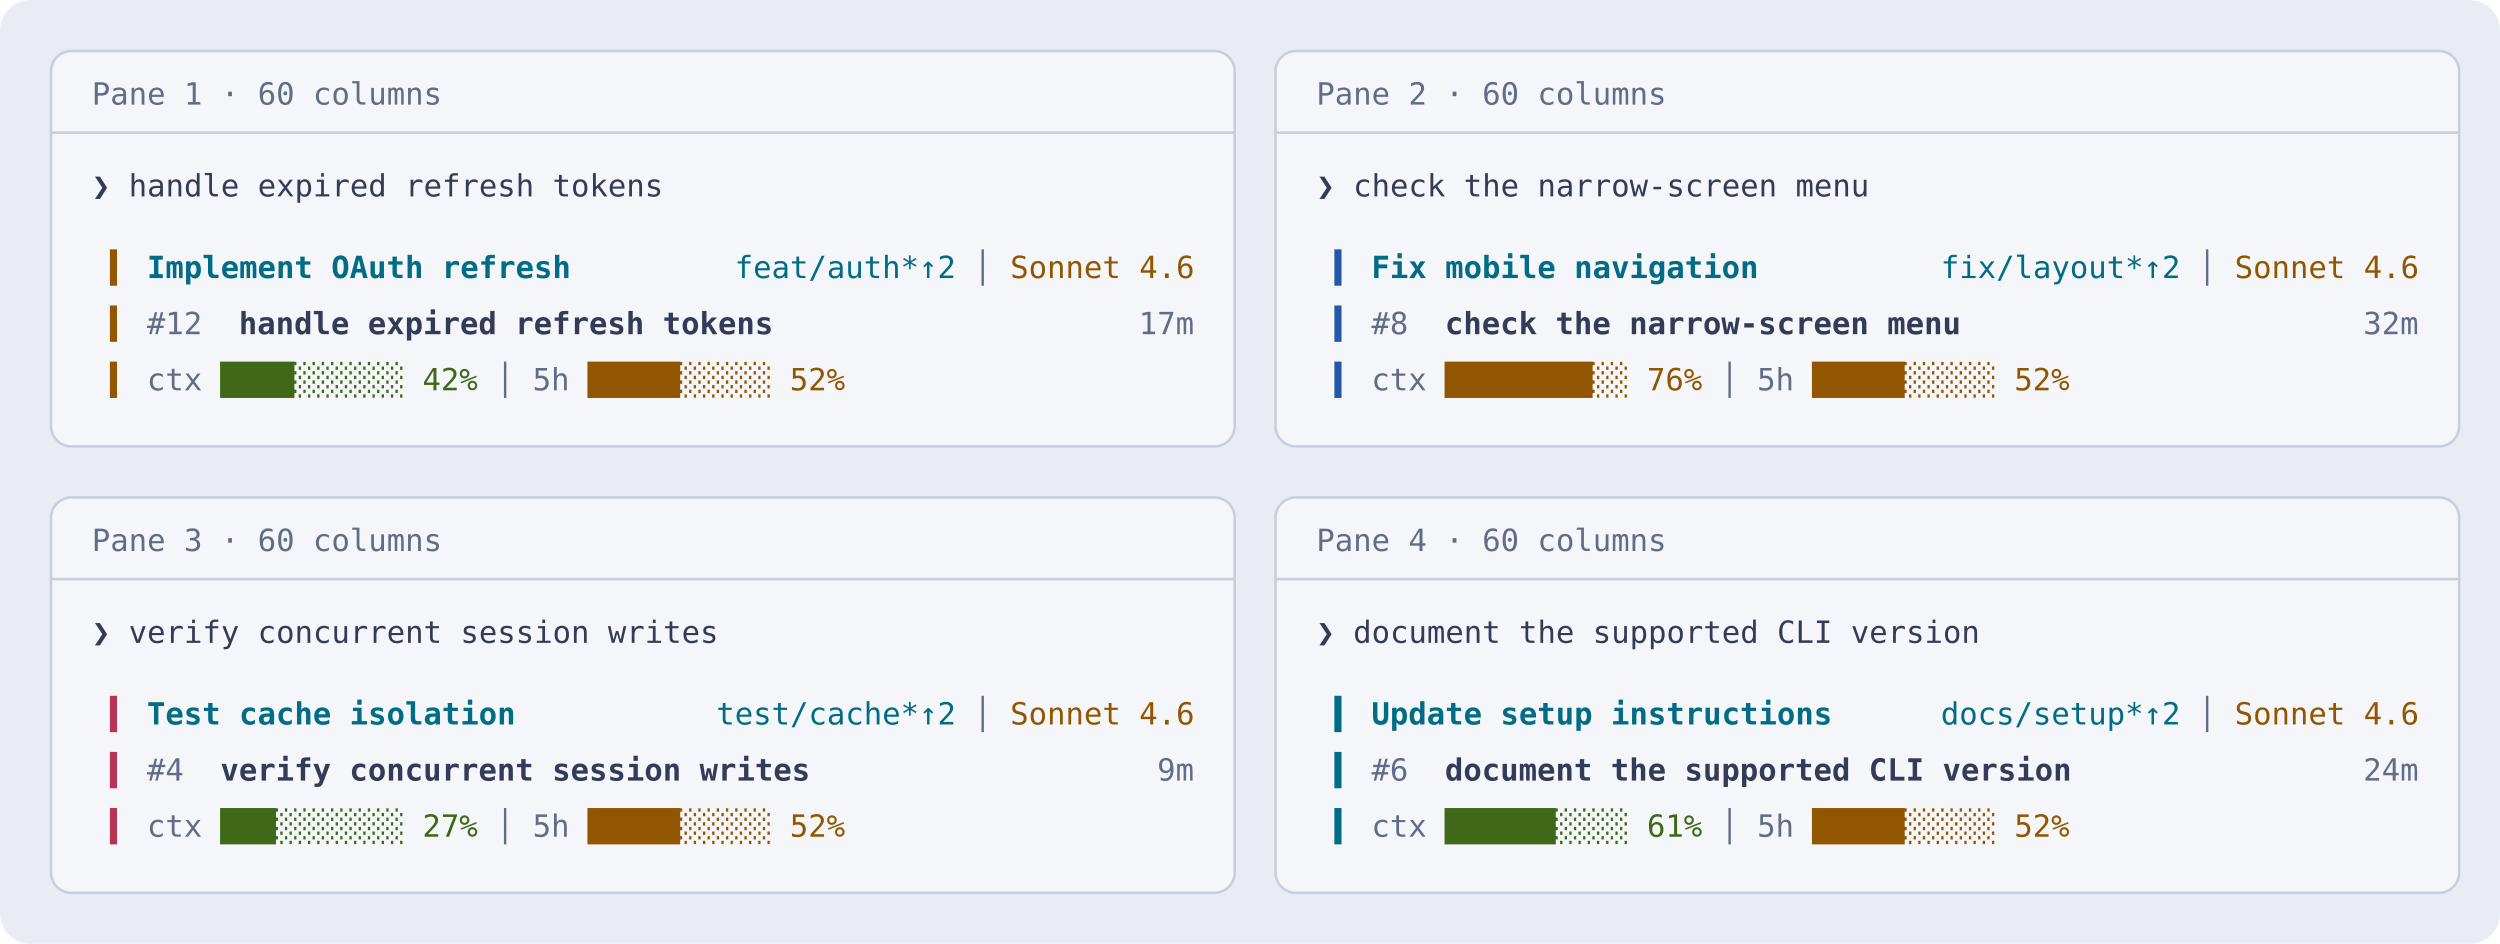
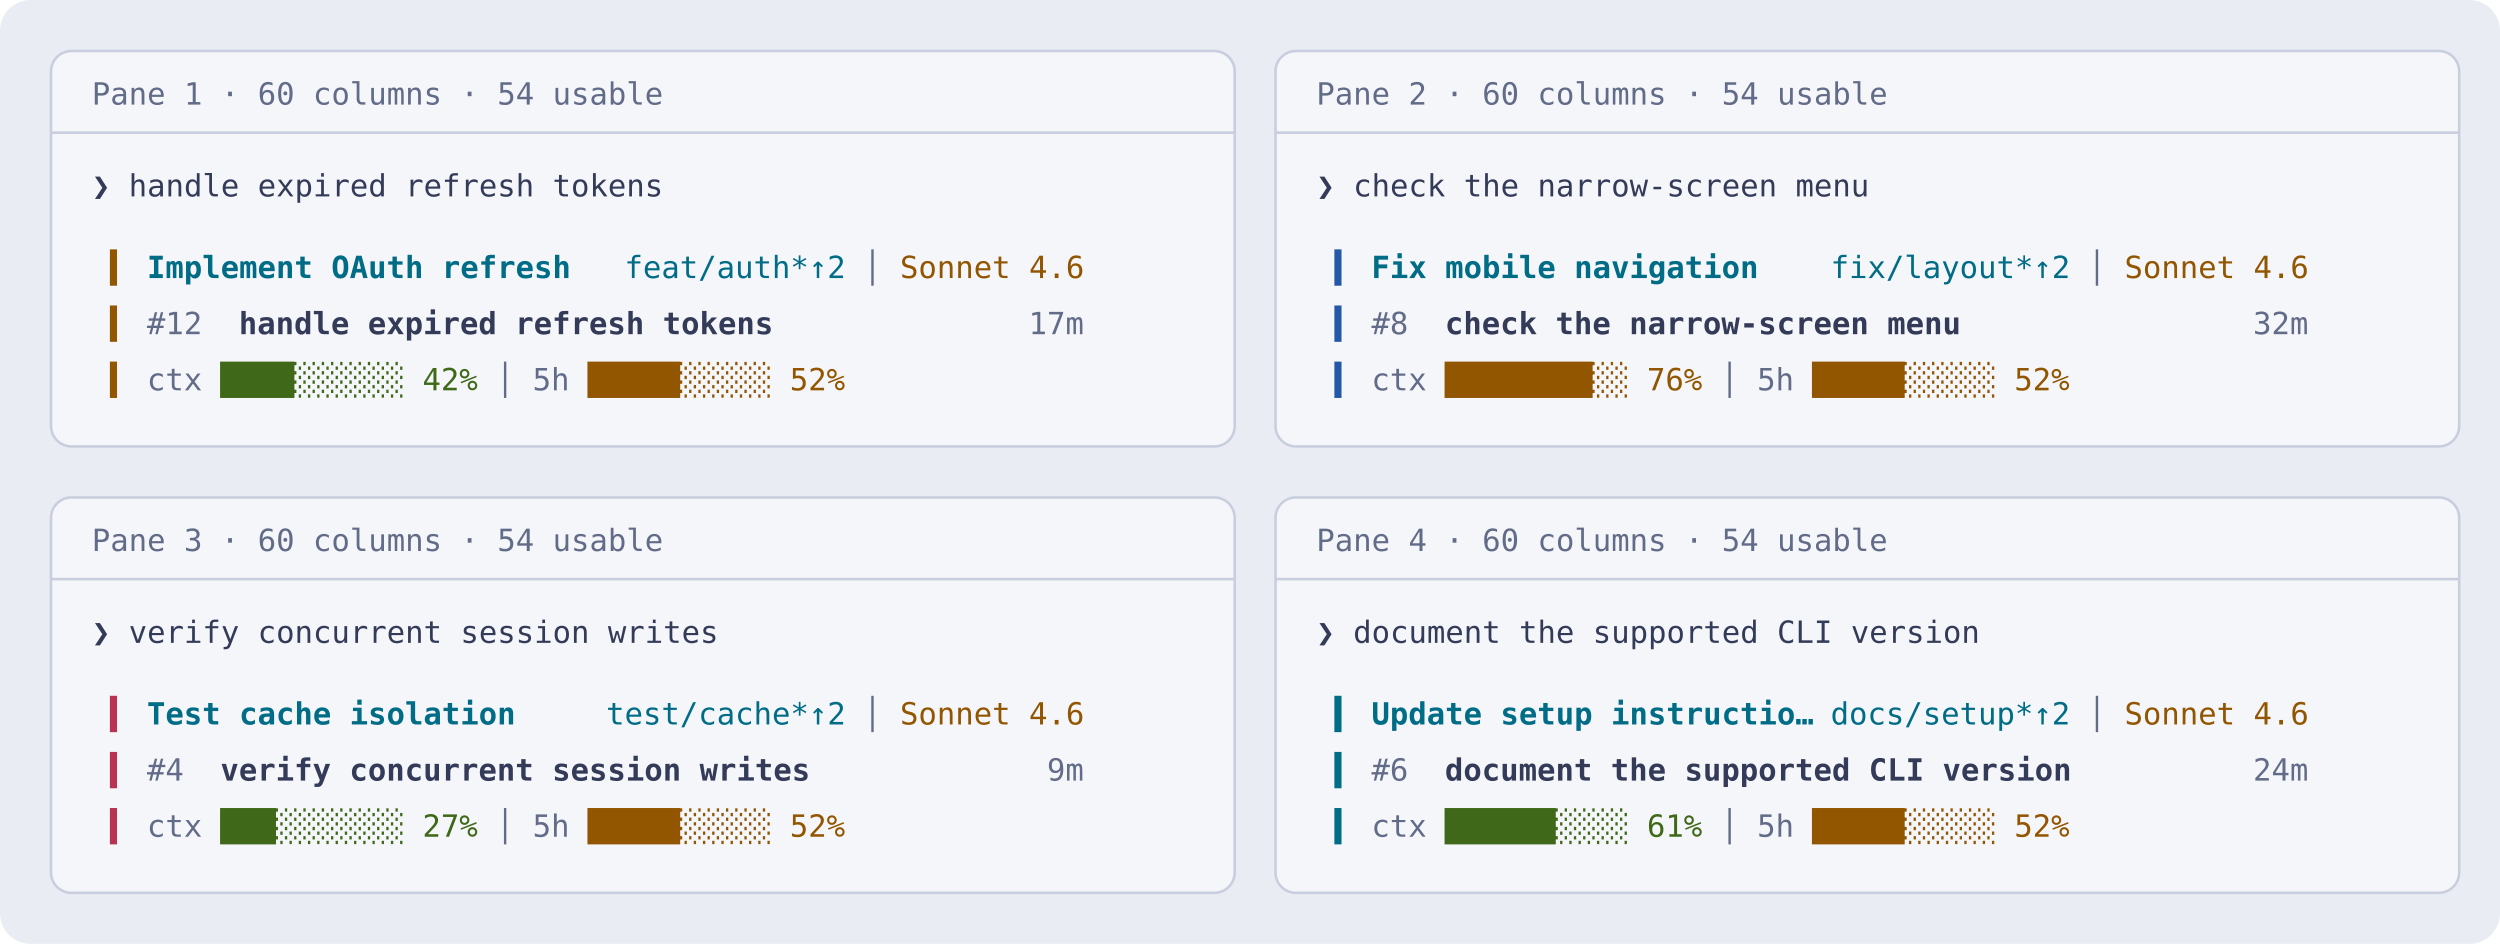
<svg xmlns="http://www.w3.org/2000/svg" width="980" height="370" viewBox="0 0 980 370" role="img">
  <rect width="980" height="370" rx="12" fill="#e9ecf3" />
  <g font-family="Menlo,Consolas,monospace" font-size="12">
    <g transform="translate(20,20)">
      <rect width="464" height="155" rx="8" fill="#f5f6fa" stroke="#c8cede" />
      <path d="M0 32 H464" stroke="#c8cede" />
-       <text x="16" y="21" fill="#626b87">Pane 1 · 60 columns</text>
+       <text x="16" y="21" fill="#626b87">Pane 1 · 60 columns · 54 usable</text>
      <text x="16" y="57" fill="#343b58">❯ handle expired refresh tokens</text>
      <text x="16" y="89" fill="#343b58" font-weight="normal" textLength="7.2" lengthAdjust="spacingAndGlyphs" xml:space="preserve"> </text>
      <text x="23.2" y="89" fill="#925500" font-weight="normal" textLength="7.2" lengthAdjust="spacingAndGlyphs" xml:space="preserve">▍</text>
      <text x="30.4" y="89" fill="#343b58" font-weight="normal" textLength="7.2" lengthAdjust="spacingAndGlyphs" xml:space="preserve"> </text>
      <text x="37.6" y="89" fill="#006c86" font-weight="bold" textLength="165.6" lengthAdjust="spacingAndGlyphs" xml:space="preserve">Implement OAuth refresh</text>
-       <text x="203.2" y="89" fill="#343b58" font-weight="normal" textLength="64.8" lengthAdjust="spacingAndGlyphs" xml:space="preserve">         </text>
-       <text x="268" y="89" fill="#006c86" font-weight="normal" textLength="86.4" lengthAdjust="spacingAndGlyphs" xml:space="preserve">feat/auth*↑2</text>
-       <text x="354.4" y="89" fill="#343b58" font-weight="normal" textLength="7.2" lengthAdjust="spacingAndGlyphs" xml:space="preserve"> </text>
-       <text x="361.6" y="89" fill="#626b87" font-weight="normal" textLength="7.2" lengthAdjust="spacingAndGlyphs" xml:space="preserve">│</text>
-       <text x="368.8" y="89" fill="#343b58" font-weight="normal" textLength="7.2" lengthAdjust="spacingAndGlyphs" xml:space="preserve"> </text>
-       <text x="376" y="89" fill="#925500" font-weight="normal" textLength="72" lengthAdjust="spacingAndGlyphs" xml:space="preserve">Sonnet 4.6</text>
+       <text x="203.2" y="89" fill="#343b58" font-weight="normal" textLength="21.6" lengthAdjust="spacingAndGlyphs" xml:space="preserve">   </text>
+       <text x="224.8" y="89" fill="#006c86" font-weight="normal" textLength="86.4" lengthAdjust="spacingAndGlyphs" xml:space="preserve">feat/auth*↑2</text>
+       <text x="311.2" y="89" fill="#343b58" font-weight="normal" textLength="7.2" lengthAdjust="spacingAndGlyphs" xml:space="preserve"> </text>
+       <text x="318.4" y="89" fill="#626b87" font-weight="normal" textLength="7.2" lengthAdjust="spacingAndGlyphs" xml:space="preserve">│</text>
+       <text x="325.6" y="89" fill="#343b58" font-weight="normal" textLength="7.2" lengthAdjust="spacingAndGlyphs" xml:space="preserve"> </text>
+       <text x="332.8" y="89" fill="#925500" font-weight="normal" textLength="72" lengthAdjust="spacingAndGlyphs" xml:space="preserve">Sonnet 4.6</text>
      <text x="16" y="111" fill="#343b58" font-weight="normal" textLength="7.2" lengthAdjust="spacingAndGlyphs" xml:space="preserve"> </text>
      <text x="23.2" y="111" fill="#925500" font-weight="normal" textLength="7.2" lengthAdjust="spacingAndGlyphs" xml:space="preserve">▍</text>
      <text x="30.4" y="111" fill="#343b58" font-weight="normal" textLength="7.2" lengthAdjust="spacingAndGlyphs" xml:space="preserve"> </text>
      <text x="37.6" y="111" fill="#626b87" font-weight="normal" textLength="36" lengthAdjust="spacingAndGlyphs" xml:space="preserve">#12  </text>
      <text x="73.6" y="111" fill="#343b58" font-weight="bold" textLength="208.8" lengthAdjust="spacingAndGlyphs" xml:space="preserve">handle expired refresh tokens</text>
-       <text x="282.4" y="111" fill="#343b58" font-weight="normal" textLength="144" lengthAdjust="spacingAndGlyphs" xml:space="preserve">                    </text>
-       <text x="426.4" y="111" fill="#626b87" font-weight="normal" textLength="21.6" lengthAdjust="spacingAndGlyphs" xml:space="preserve">17m</text>
+       <text x="282.4" y="111" fill="#343b58" font-weight="normal" textLength="100.8" lengthAdjust="spacingAndGlyphs" xml:space="preserve">              </text>
+       <text x="383.2" y="111" fill="#626b87" font-weight="normal" textLength="21.6" lengthAdjust="spacingAndGlyphs" xml:space="preserve">17m</text>
      <text x="16" y="133" fill="#343b58" font-weight="normal" textLength="7.2" lengthAdjust="spacingAndGlyphs" xml:space="preserve"> </text>
      <text x="23.2" y="133" fill="#925500" font-weight="normal" textLength="7.2" lengthAdjust="spacingAndGlyphs" xml:space="preserve">▍</text>
      <text x="30.4" y="133" fill="#343b58" font-weight="normal" textLength="7.2" lengthAdjust="spacingAndGlyphs" xml:space="preserve"> </text>
      <text x="37.6" y="133" fill="#626b87" font-weight="normal" textLength="21.6" lengthAdjust="spacingAndGlyphs" xml:space="preserve">ctx</text>
      <text x="59.2" y="133" fill="#343b58" font-weight="normal" textLength="7.2" lengthAdjust="spacingAndGlyphs" xml:space="preserve"> </text>
      <text x="66.4" y="133" fill="#3f6818" font-weight="normal" textLength="72" lengthAdjust="spacingAndGlyphs" xml:space="preserve">████░░░░░░</text>
      <text x="138.4" y="133" fill="#343b58" font-weight="normal" textLength="7.2" lengthAdjust="spacingAndGlyphs" xml:space="preserve"> </text>
      <text x="145.6" y="133" fill="#3f6818" font-weight="normal" textLength="21.6" lengthAdjust="spacingAndGlyphs" xml:space="preserve">42%</text>
      <text x="167.2" y="133" fill="#343b58" font-weight="normal" textLength="7.2" lengthAdjust="spacingAndGlyphs" xml:space="preserve"> </text>
      <text x="174.4" y="133" fill="#626b87" font-weight="normal" textLength="7.2" lengthAdjust="spacingAndGlyphs" xml:space="preserve">│</text>
      <text x="181.6" y="133" fill="#343b58" font-weight="normal" textLength="7.2" lengthAdjust="spacingAndGlyphs" xml:space="preserve"> </text>
      <text x="188.8" y="133" fill="#626b87" font-weight="normal" textLength="14.4" lengthAdjust="spacingAndGlyphs" xml:space="preserve">5h</text>
      <text x="203.2" y="133" fill="#343b58" font-weight="normal" textLength="7.2" lengthAdjust="spacingAndGlyphs" xml:space="preserve"> </text>
      <text x="210.4" y="133" fill="#925500" font-weight="normal" textLength="72" lengthAdjust="spacingAndGlyphs" xml:space="preserve">█████░░░░░</text>
      <text x="282.4" y="133" fill="#343b58" font-weight="normal" textLength="7.2" lengthAdjust="spacingAndGlyphs" xml:space="preserve"> </text>
      <text x="289.6" y="133" fill="#925500" font-weight="normal" textLength="21.6" lengthAdjust="spacingAndGlyphs" xml:space="preserve">52%</text>
    </g>
    <g transform="translate(500,20)">
      <rect width="464" height="155" rx="8" fill="#f5f6fa" stroke="#c8cede" />
      <path d="M0 32 H464" stroke="#c8cede" />
-       <text x="16" y="21" fill="#626b87">Pane 2 · 60 columns</text>
+       <text x="16" y="21" fill="#626b87">Pane 2 · 60 columns · 54 usable</text>
      <text x="16" y="57" fill="#343b58">❯ check the narrow-screen menu</text>
      <text x="16" y="89" fill="#343b58" font-weight="normal" textLength="7.2" lengthAdjust="spacingAndGlyphs" xml:space="preserve"> </text>
      <text x="23.2" y="89" fill="#2458a6" font-weight="normal" textLength="7.2" lengthAdjust="spacingAndGlyphs" xml:space="preserve">▍</text>
      <text x="30.4" y="89" fill="#343b58" font-weight="normal" textLength="7.2" lengthAdjust="spacingAndGlyphs" xml:space="preserve"> </text>
      <text x="37.6" y="89" fill="#006c86" font-weight="bold" textLength="151.2" lengthAdjust="spacingAndGlyphs" xml:space="preserve">Fix mobile navigation</text>
-       <text x="188.8" y="89" fill="#343b58" font-weight="normal" textLength="72" lengthAdjust="spacingAndGlyphs" xml:space="preserve">          </text>
-       <text x="260.8" y="89" fill="#006c86" font-weight="normal" textLength="93.6" lengthAdjust="spacingAndGlyphs" xml:space="preserve">fix/layout*↑2</text>
-       <text x="354.4" y="89" fill="#343b58" font-weight="normal" textLength="7.2" lengthAdjust="spacingAndGlyphs" xml:space="preserve"> </text>
-       <text x="361.6" y="89" fill="#626b87" font-weight="normal" textLength="7.2" lengthAdjust="spacingAndGlyphs" xml:space="preserve">│</text>
-       <text x="368.8" y="89" fill="#343b58" font-weight="normal" textLength="7.2" lengthAdjust="spacingAndGlyphs" xml:space="preserve"> </text>
-       <text x="376" y="89" fill="#925500" font-weight="normal" textLength="72" lengthAdjust="spacingAndGlyphs" xml:space="preserve">Sonnet 4.6</text>
+       <text x="188.8" y="89" fill="#343b58" font-weight="normal" textLength="28.8" lengthAdjust="spacingAndGlyphs" xml:space="preserve">    </text>
+       <text x="217.6" y="89" fill="#006c86" font-weight="normal" textLength="93.6" lengthAdjust="spacingAndGlyphs" xml:space="preserve">fix/layout*↑2</text>
+       <text x="311.2" y="89" fill="#343b58" font-weight="normal" textLength="7.2" lengthAdjust="spacingAndGlyphs" xml:space="preserve"> </text>
+       <text x="318.4" y="89" fill="#626b87" font-weight="normal" textLength="7.2" lengthAdjust="spacingAndGlyphs" xml:space="preserve">│</text>
+       <text x="325.6" y="89" fill="#343b58" font-weight="normal" textLength="7.2" lengthAdjust="spacingAndGlyphs" xml:space="preserve"> </text>
+       <text x="332.8" y="89" fill="#925500" font-weight="normal" textLength="72" lengthAdjust="spacingAndGlyphs" xml:space="preserve">Sonnet 4.6</text>
      <text x="16" y="111" fill="#343b58" font-weight="normal" textLength="7.2" lengthAdjust="spacingAndGlyphs" xml:space="preserve"> </text>
      <text x="23.2" y="111" fill="#2458a6" font-weight="normal" textLength="7.2" lengthAdjust="spacingAndGlyphs" xml:space="preserve">▍</text>
      <text x="30.4" y="111" fill="#343b58" font-weight="normal" textLength="7.2" lengthAdjust="spacingAndGlyphs" xml:space="preserve"> </text>
      <text x="37.6" y="111" fill="#626b87" font-weight="normal" textLength="28.8" lengthAdjust="spacingAndGlyphs" xml:space="preserve">#8  </text>
      <text x="66.4" y="111" fill="#343b58" font-weight="bold" textLength="201.6" lengthAdjust="spacingAndGlyphs" xml:space="preserve">check the narrow-screen menu</text>
-       <text x="268" y="111" fill="#343b58" font-weight="normal" textLength="158.4" lengthAdjust="spacingAndGlyphs" xml:space="preserve">                      </text>
-       <text x="426.4" y="111" fill="#626b87" font-weight="normal" textLength="21.6" lengthAdjust="spacingAndGlyphs" xml:space="preserve">32m</text>
+       <text x="268" y="111" fill="#343b58" font-weight="normal" textLength="115.2" lengthAdjust="spacingAndGlyphs" xml:space="preserve">                </text>
+       <text x="383.2" y="111" fill="#626b87" font-weight="normal" textLength="21.6" lengthAdjust="spacingAndGlyphs" xml:space="preserve">32m</text>
      <text x="16" y="133" fill="#343b58" font-weight="normal" textLength="7.2" lengthAdjust="spacingAndGlyphs" xml:space="preserve"> </text>
      <text x="23.2" y="133" fill="#2458a6" font-weight="normal" textLength="7.2" lengthAdjust="spacingAndGlyphs" xml:space="preserve">▍</text>
      <text x="30.4" y="133" fill="#343b58" font-weight="normal" textLength="7.2" lengthAdjust="spacingAndGlyphs" xml:space="preserve"> </text>
      <text x="37.6" y="133" fill="#626b87" font-weight="normal" textLength="21.6" lengthAdjust="spacingAndGlyphs" xml:space="preserve">ctx</text>
      <text x="59.2" y="133" fill="#343b58" font-weight="normal" textLength="7.2" lengthAdjust="spacingAndGlyphs" xml:space="preserve"> </text>
      <text x="66.4" y="133" fill="#925500" font-weight="normal" textLength="72" lengthAdjust="spacingAndGlyphs" xml:space="preserve">████████░░</text>
      <text x="138.4" y="133" fill="#343b58" font-weight="normal" textLength="7.2" lengthAdjust="spacingAndGlyphs" xml:space="preserve"> </text>
      <text x="145.6" y="133" fill="#925500" font-weight="normal" textLength="21.6" lengthAdjust="spacingAndGlyphs" xml:space="preserve">76%</text>
      <text x="167.2" y="133" fill="#343b58" font-weight="normal" textLength="7.2" lengthAdjust="spacingAndGlyphs" xml:space="preserve"> </text>
      <text x="174.4" y="133" fill="#626b87" font-weight="normal" textLength="7.2" lengthAdjust="spacingAndGlyphs" xml:space="preserve">│</text>
      <text x="181.6" y="133" fill="#343b58" font-weight="normal" textLength="7.2" lengthAdjust="spacingAndGlyphs" xml:space="preserve"> </text>
      <text x="188.8" y="133" fill="#626b87" font-weight="normal" textLength="14.4" lengthAdjust="spacingAndGlyphs" xml:space="preserve">5h</text>
      <text x="203.2" y="133" fill="#343b58" font-weight="normal" textLength="7.2" lengthAdjust="spacingAndGlyphs" xml:space="preserve"> </text>
      <text x="210.4" y="133" fill="#925500" font-weight="normal" textLength="72" lengthAdjust="spacingAndGlyphs" xml:space="preserve">█████░░░░░</text>
      <text x="282.4" y="133" fill="#343b58" font-weight="normal" textLength="7.2" lengthAdjust="spacingAndGlyphs" xml:space="preserve"> </text>
      <text x="289.6" y="133" fill="#925500" font-weight="normal" textLength="21.6" lengthAdjust="spacingAndGlyphs" xml:space="preserve">52%</text>
    </g>
    <g transform="translate(20,195)">
      <rect width="464" height="155" rx="8" fill="#f5f6fa" stroke="#c8cede" />
      <path d="M0 32 H464" stroke="#c8cede" />
-       <text x="16" y="21" fill="#626b87">Pane 3 · 60 columns</text>
+       <text x="16" y="21" fill="#626b87">Pane 3 · 60 columns · 54 usable</text>
      <text x="16" y="57" fill="#343b58">❯ verify concurrent session writes</text>
      <text x="16" y="89" fill="#343b58" font-weight="normal" textLength="7.2" lengthAdjust="spacingAndGlyphs" xml:space="preserve"> </text>
      <text x="23.2" y="89" fill="#b83251" font-weight="normal" textLength="7.2" lengthAdjust="spacingAndGlyphs" xml:space="preserve">▍</text>
      <text x="30.4" y="89" fill="#343b58" font-weight="normal" textLength="7.2" lengthAdjust="spacingAndGlyphs" xml:space="preserve"> </text>
      <text x="37.6" y="89" fill="#006c86" font-weight="bold" textLength="144" lengthAdjust="spacingAndGlyphs" xml:space="preserve">Test cache isolation</text>
-       <text x="181.6" y="89" fill="#343b58" font-weight="normal" textLength="79.2" lengthAdjust="spacingAndGlyphs" xml:space="preserve">           </text>
-       <text x="260.8" y="89" fill="#006c86" font-weight="normal" textLength="93.6" lengthAdjust="spacingAndGlyphs" xml:space="preserve">test/cache*↑2</text>
-       <text x="354.4" y="89" fill="#343b58" font-weight="normal" textLength="7.2" lengthAdjust="spacingAndGlyphs" xml:space="preserve"> </text>
-       <text x="361.6" y="89" fill="#626b87" font-weight="normal" textLength="7.2" lengthAdjust="spacingAndGlyphs" xml:space="preserve">│</text>
-       <text x="368.8" y="89" fill="#343b58" font-weight="normal" textLength="7.2" lengthAdjust="spacingAndGlyphs" xml:space="preserve"> </text>
-       <text x="376" y="89" fill="#925500" font-weight="normal" textLength="72" lengthAdjust="spacingAndGlyphs" xml:space="preserve">Sonnet 4.6</text>
+       <text x="181.6" y="89" fill="#343b58" font-weight="normal" textLength="36" lengthAdjust="spacingAndGlyphs" xml:space="preserve">     </text>
+       <text x="217.6" y="89" fill="#006c86" font-weight="normal" textLength="93.6" lengthAdjust="spacingAndGlyphs" xml:space="preserve">test/cache*↑2</text>
+       <text x="311.2" y="89" fill="#343b58" font-weight="normal" textLength="7.2" lengthAdjust="spacingAndGlyphs" xml:space="preserve"> </text>
+       <text x="318.4" y="89" fill="#626b87" font-weight="normal" textLength="7.2" lengthAdjust="spacingAndGlyphs" xml:space="preserve">│</text>
+       <text x="325.6" y="89" fill="#343b58" font-weight="normal" textLength="7.2" lengthAdjust="spacingAndGlyphs" xml:space="preserve"> </text>
+       <text x="332.8" y="89" fill="#925500" font-weight="normal" textLength="72" lengthAdjust="spacingAndGlyphs" xml:space="preserve">Sonnet 4.6</text>
      <text x="16" y="111" fill="#343b58" font-weight="normal" textLength="7.2" lengthAdjust="spacingAndGlyphs" xml:space="preserve"> </text>
      <text x="23.2" y="111" fill="#b83251" font-weight="normal" textLength="7.2" lengthAdjust="spacingAndGlyphs" xml:space="preserve">▍</text>
      <text x="30.4" y="111" fill="#343b58" font-weight="normal" textLength="7.2" lengthAdjust="spacingAndGlyphs" xml:space="preserve"> </text>
      <text x="37.6" y="111" fill="#626b87" font-weight="normal" textLength="28.8" lengthAdjust="spacingAndGlyphs" xml:space="preserve">#4  </text>
      <text x="66.4" y="111" fill="#343b58" font-weight="bold" textLength="230.4" lengthAdjust="spacingAndGlyphs" xml:space="preserve">verify concurrent session writes</text>
-       <text x="296.8" y="111" fill="#343b58" font-weight="normal" textLength="136.8" lengthAdjust="spacingAndGlyphs" xml:space="preserve">                   </text>
-       <text x="433.6" y="111" fill="#626b87" font-weight="normal" textLength="14.4" lengthAdjust="spacingAndGlyphs" xml:space="preserve">9m</text>
+       <text x="296.8" y="111" fill="#343b58" font-weight="normal" textLength="93.6" lengthAdjust="spacingAndGlyphs" xml:space="preserve">             </text>
+       <text x="390.4" y="111" fill="#626b87" font-weight="normal" textLength="14.4" lengthAdjust="spacingAndGlyphs" xml:space="preserve">9m</text>
      <text x="16" y="133" fill="#343b58" font-weight="normal" textLength="7.2" lengthAdjust="spacingAndGlyphs" xml:space="preserve"> </text>
      <text x="23.2" y="133" fill="#b83251" font-weight="normal" textLength="7.2" lengthAdjust="spacingAndGlyphs" xml:space="preserve">▍</text>
      <text x="30.4" y="133" fill="#343b58" font-weight="normal" textLength="7.2" lengthAdjust="spacingAndGlyphs" xml:space="preserve"> </text>
      <text x="37.6" y="133" fill="#626b87" font-weight="normal" textLength="21.6" lengthAdjust="spacingAndGlyphs" xml:space="preserve">ctx</text>
      <text x="59.2" y="133" fill="#343b58" font-weight="normal" textLength="7.2" lengthAdjust="spacingAndGlyphs" xml:space="preserve"> </text>
      <text x="66.4" y="133" fill="#3f6818" font-weight="normal" textLength="72" lengthAdjust="spacingAndGlyphs" xml:space="preserve">███░░░░░░░</text>
      <text x="138.4" y="133" fill="#343b58" font-weight="normal" textLength="7.2" lengthAdjust="spacingAndGlyphs" xml:space="preserve"> </text>
      <text x="145.6" y="133" fill="#3f6818" font-weight="normal" textLength="21.6" lengthAdjust="spacingAndGlyphs" xml:space="preserve">27%</text>
      <text x="167.2" y="133" fill="#343b58" font-weight="normal" textLength="7.2" lengthAdjust="spacingAndGlyphs" xml:space="preserve"> </text>
      <text x="174.4" y="133" fill="#626b87" font-weight="normal" textLength="7.2" lengthAdjust="spacingAndGlyphs" xml:space="preserve">│</text>
      <text x="181.6" y="133" fill="#343b58" font-weight="normal" textLength="7.2" lengthAdjust="spacingAndGlyphs" xml:space="preserve"> </text>
      <text x="188.8" y="133" fill="#626b87" font-weight="normal" textLength="14.4" lengthAdjust="spacingAndGlyphs" xml:space="preserve">5h</text>
      <text x="203.2" y="133" fill="#343b58" font-weight="normal" textLength="7.2" lengthAdjust="spacingAndGlyphs" xml:space="preserve"> </text>
      <text x="210.4" y="133" fill="#925500" font-weight="normal" textLength="72" lengthAdjust="spacingAndGlyphs" xml:space="preserve">█████░░░░░</text>
      <text x="282.4" y="133" fill="#343b58" font-weight="normal" textLength="7.2" lengthAdjust="spacingAndGlyphs" xml:space="preserve"> </text>
      <text x="289.6" y="133" fill="#925500" font-weight="normal" textLength="21.6" lengthAdjust="spacingAndGlyphs" xml:space="preserve">52%</text>
    </g>
    <g transform="translate(500,195)">
      <rect width="464" height="155" rx="8" fill="#f5f6fa" stroke="#c8cede" />
      <path d="M0 32 H464" stroke="#c8cede" />
-       <text x="16" y="21" fill="#626b87">Pane 4 · 60 columns</text>
+       <text x="16" y="21" fill="#626b87">Pane 4 · 60 columns · 54 usable</text>
      <text x="16" y="57" fill="#343b58">❯ document the supported CLI version</text>
      <text x="16" y="89" fill="#343b58" font-weight="normal" textLength="7.2" lengthAdjust="spacingAndGlyphs" xml:space="preserve"> </text>
      <text x="23.2" y="89" fill="#006c86" font-weight="normal" textLength="7.2" lengthAdjust="spacingAndGlyphs" xml:space="preserve">▍</text>
      <text x="30.4" y="89" fill="#343b58" font-weight="normal" textLength="7.2" lengthAdjust="spacingAndGlyphs" xml:space="preserve"> </text>
-       <text x="37.6" y="89" fill="#006c86" font-weight="bold" textLength="180" lengthAdjust="spacingAndGlyphs" xml:space="preserve">Update setup instructions</text>
-       <text x="217.6" y="89" fill="#343b58" font-weight="normal" textLength="43.2" lengthAdjust="spacingAndGlyphs" xml:space="preserve">      </text>
-       <text x="260.8" y="89" fill="#006c86" font-weight="normal" textLength="93.6" lengthAdjust="spacingAndGlyphs" xml:space="preserve">docs/setup*↑2</text>
-       <text x="354.4" y="89" fill="#343b58" font-weight="normal" textLength="7.2" lengthAdjust="spacingAndGlyphs" xml:space="preserve"> </text>
-       <text x="361.6" y="89" fill="#626b87" font-weight="normal" textLength="7.2" lengthAdjust="spacingAndGlyphs" xml:space="preserve">│</text>
-       <text x="368.8" y="89" fill="#343b58" font-weight="normal" textLength="7.2" lengthAdjust="spacingAndGlyphs" xml:space="preserve"> </text>
-       <text x="376" y="89" fill="#925500" font-weight="normal" textLength="72" lengthAdjust="spacingAndGlyphs" xml:space="preserve">Sonnet 4.6</text>
+       <text x="37.6" y="89" fill="#006c86" font-weight="bold" textLength="172.8" lengthAdjust="spacingAndGlyphs" xml:space="preserve">Update setup instructio…</text>
+       <text x="210.4" y="89" fill="#343b58" font-weight="normal" textLength="7.2" lengthAdjust="spacingAndGlyphs" xml:space="preserve"> </text>
+       <text x="217.6" y="89" fill="#006c86" font-weight="normal" textLength="93.6" lengthAdjust="spacingAndGlyphs" xml:space="preserve">docs/setup*↑2</text>
+       <text x="311.2" y="89" fill="#343b58" font-weight="normal" textLength="7.2" lengthAdjust="spacingAndGlyphs" xml:space="preserve"> </text>
+       <text x="318.4" y="89" fill="#626b87" font-weight="normal" textLength="7.2" lengthAdjust="spacingAndGlyphs" xml:space="preserve">│</text>
+       <text x="325.6" y="89" fill="#343b58" font-weight="normal" textLength="7.2" lengthAdjust="spacingAndGlyphs" xml:space="preserve"> </text>
+       <text x="332.8" y="89" fill="#925500" font-weight="normal" textLength="72" lengthAdjust="spacingAndGlyphs" xml:space="preserve">Sonnet 4.6</text>
      <text x="16" y="111" fill="#343b58" font-weight="normal" textLength="7.2" lengthAdjust="spacingAndGlyphs" xml:space="preserve"> </text>
      <text x="23.2" y="111" fill="#006c86" font-weight="normal" textLength="7.2" lengthAdjust="spacingAndGlyphs" xml:space="preserve">▍</text>
      <text x="30.4" y="111" fill="#343b58" font-weight="normal" textLength="7.2" lengthAdjust="spacingAndGlyphs" xml:space="preserve"> </text>
      <text x="37.6" y="111" fill="#626b87" font-weight="normal" textLength="28.8" lengthAdjust="spacingAndGlyphs" xml:space="preserve">#6  </text>
      <text x="66.4" y="111" fill="#343b58" font-weight="bold" textLength="244.8" lengthAdjust="spacingAndGlyphs" xml:space="preserve">document the supported CLI version</text>
-       <text x="311.2" y="111" fill="#343b58" font-weight="normal" textLength="115.2" lengthAdjust="spacingAndGlyphs" xml:space="preserve">                </text>
-       <text x="426.4" y="111" fill="#626b87" font-weight="normal" textLength="21.6" lengthAdjust="spacingAndGlyphs" xml:space="preserve">24m</text>
+       <text x="311.2" y="111" fill="#343b58" font-weight="normal" textLength="72" lengthAdjust="spacingAndGlyphs" xml:space="preserve">          </text>
+       <text x="383.2" y="111" fill="#626b87" font-weight="normal" textLength="21.6" lengthAdjust="spacingAndGlyphs" xml:space="preserve">24m</text>
      <text x="16" y="133" fill="#343b58" font-weight="normal" textLength="7.2" lengthAdjust="spacingAndGlyphs" xml:space="preserve"> </text>
      <text x="23.2" y="133" fill="#006c86" font-weight="normal" textLength="7.2" lengthAdjust="spacingAndGlyphs" xml:space="preserve">▍</text>
      <text x="30.4" y="133" fill="#343b58" font-weight="normal" textLength="7.2" lengthAdjust="spacingAndGlyphs" xml:space="preserve"> </text>
      <text x="37.6" y="133" fill="#626b87" font-weight="normal" textLength="21.6" lengthAdjust="spacingAndGlyphs" xml:space="preserve">ctx</text>
      <text x="59.2" y="133" fill="#343b58" font-weight="normal" textLength="7.2" lengthAdjust="spacingAndGlyphs" xml:space="preserve"> </text>
      <text x="66.4" y="133" fill="#3f6818" font-weight="normal" textLength="72" lengthAdjust="spacingAndGlyphs" xml:space="preserve">██████░░░░</text>
      <text x="138.4" y="133" fill="#343b58" font-weight="normal" textLength="7.2" lengthAdjust="spacingAndGlyphs" xml:space="preserve"> </text>
      <text x="145.6" y="133" fill="#3f6818" font-weight="normal" textLength="21.6" lengthAdjust="spacingAndGlyphs" xml:space="preserve">61%</text>
      <text x="167.2" y="133" fill="#343b58" font-weight="normal" textLength="7.2" lengthAdjust="spacingAndGlyphs" xml:space="preserve"> </text>
      <text x="174.4" y="133" fill="#626b87" font-weight="normal" textLength="7.2" lengthAdjust="spacingAndGlyphs" xml:space="preserve">│</text>
      <text x="181.6" y="133" fill="#343b58" font-weight="normal" textLength="7.2" lengthAdjust="spacingAndGlyphs" xml:space="preserve"> </text>
      <text x="188.8" y="133" fill="#626b87" font-weight="normal" textLength="14.4" lengthAdjust="spacingAndGlyphs" xml:space="preserve">5h</text>
      <text x="203.2" y="133" fill="#343b58" font-weight="normal" textLength="7.2" lengthAdjust="spacingAndGlyphs" xml:space="preserve"> </text>
      <text x="210.4" y="133" fill="#925500" font-weight="normal" textLength="72" lengthAdjust="spacingAndGlyphs" xml:space="preserve">█████░░░░░</text>
      <text x="282.4" y="133" fill="#343b58" font-weight="normal" textLength="7.2" lengthAdjust="spacingAndGlyphs" xml:space="preserve"> </text>
      <text x="289.6" y="133" fill="#925500" font-weight="normal" textLength="21.6" lengthAdjust="spacingAndGlyphs" xml:space="preserve">52%</text>
    </g>
  </g>
</svg>
